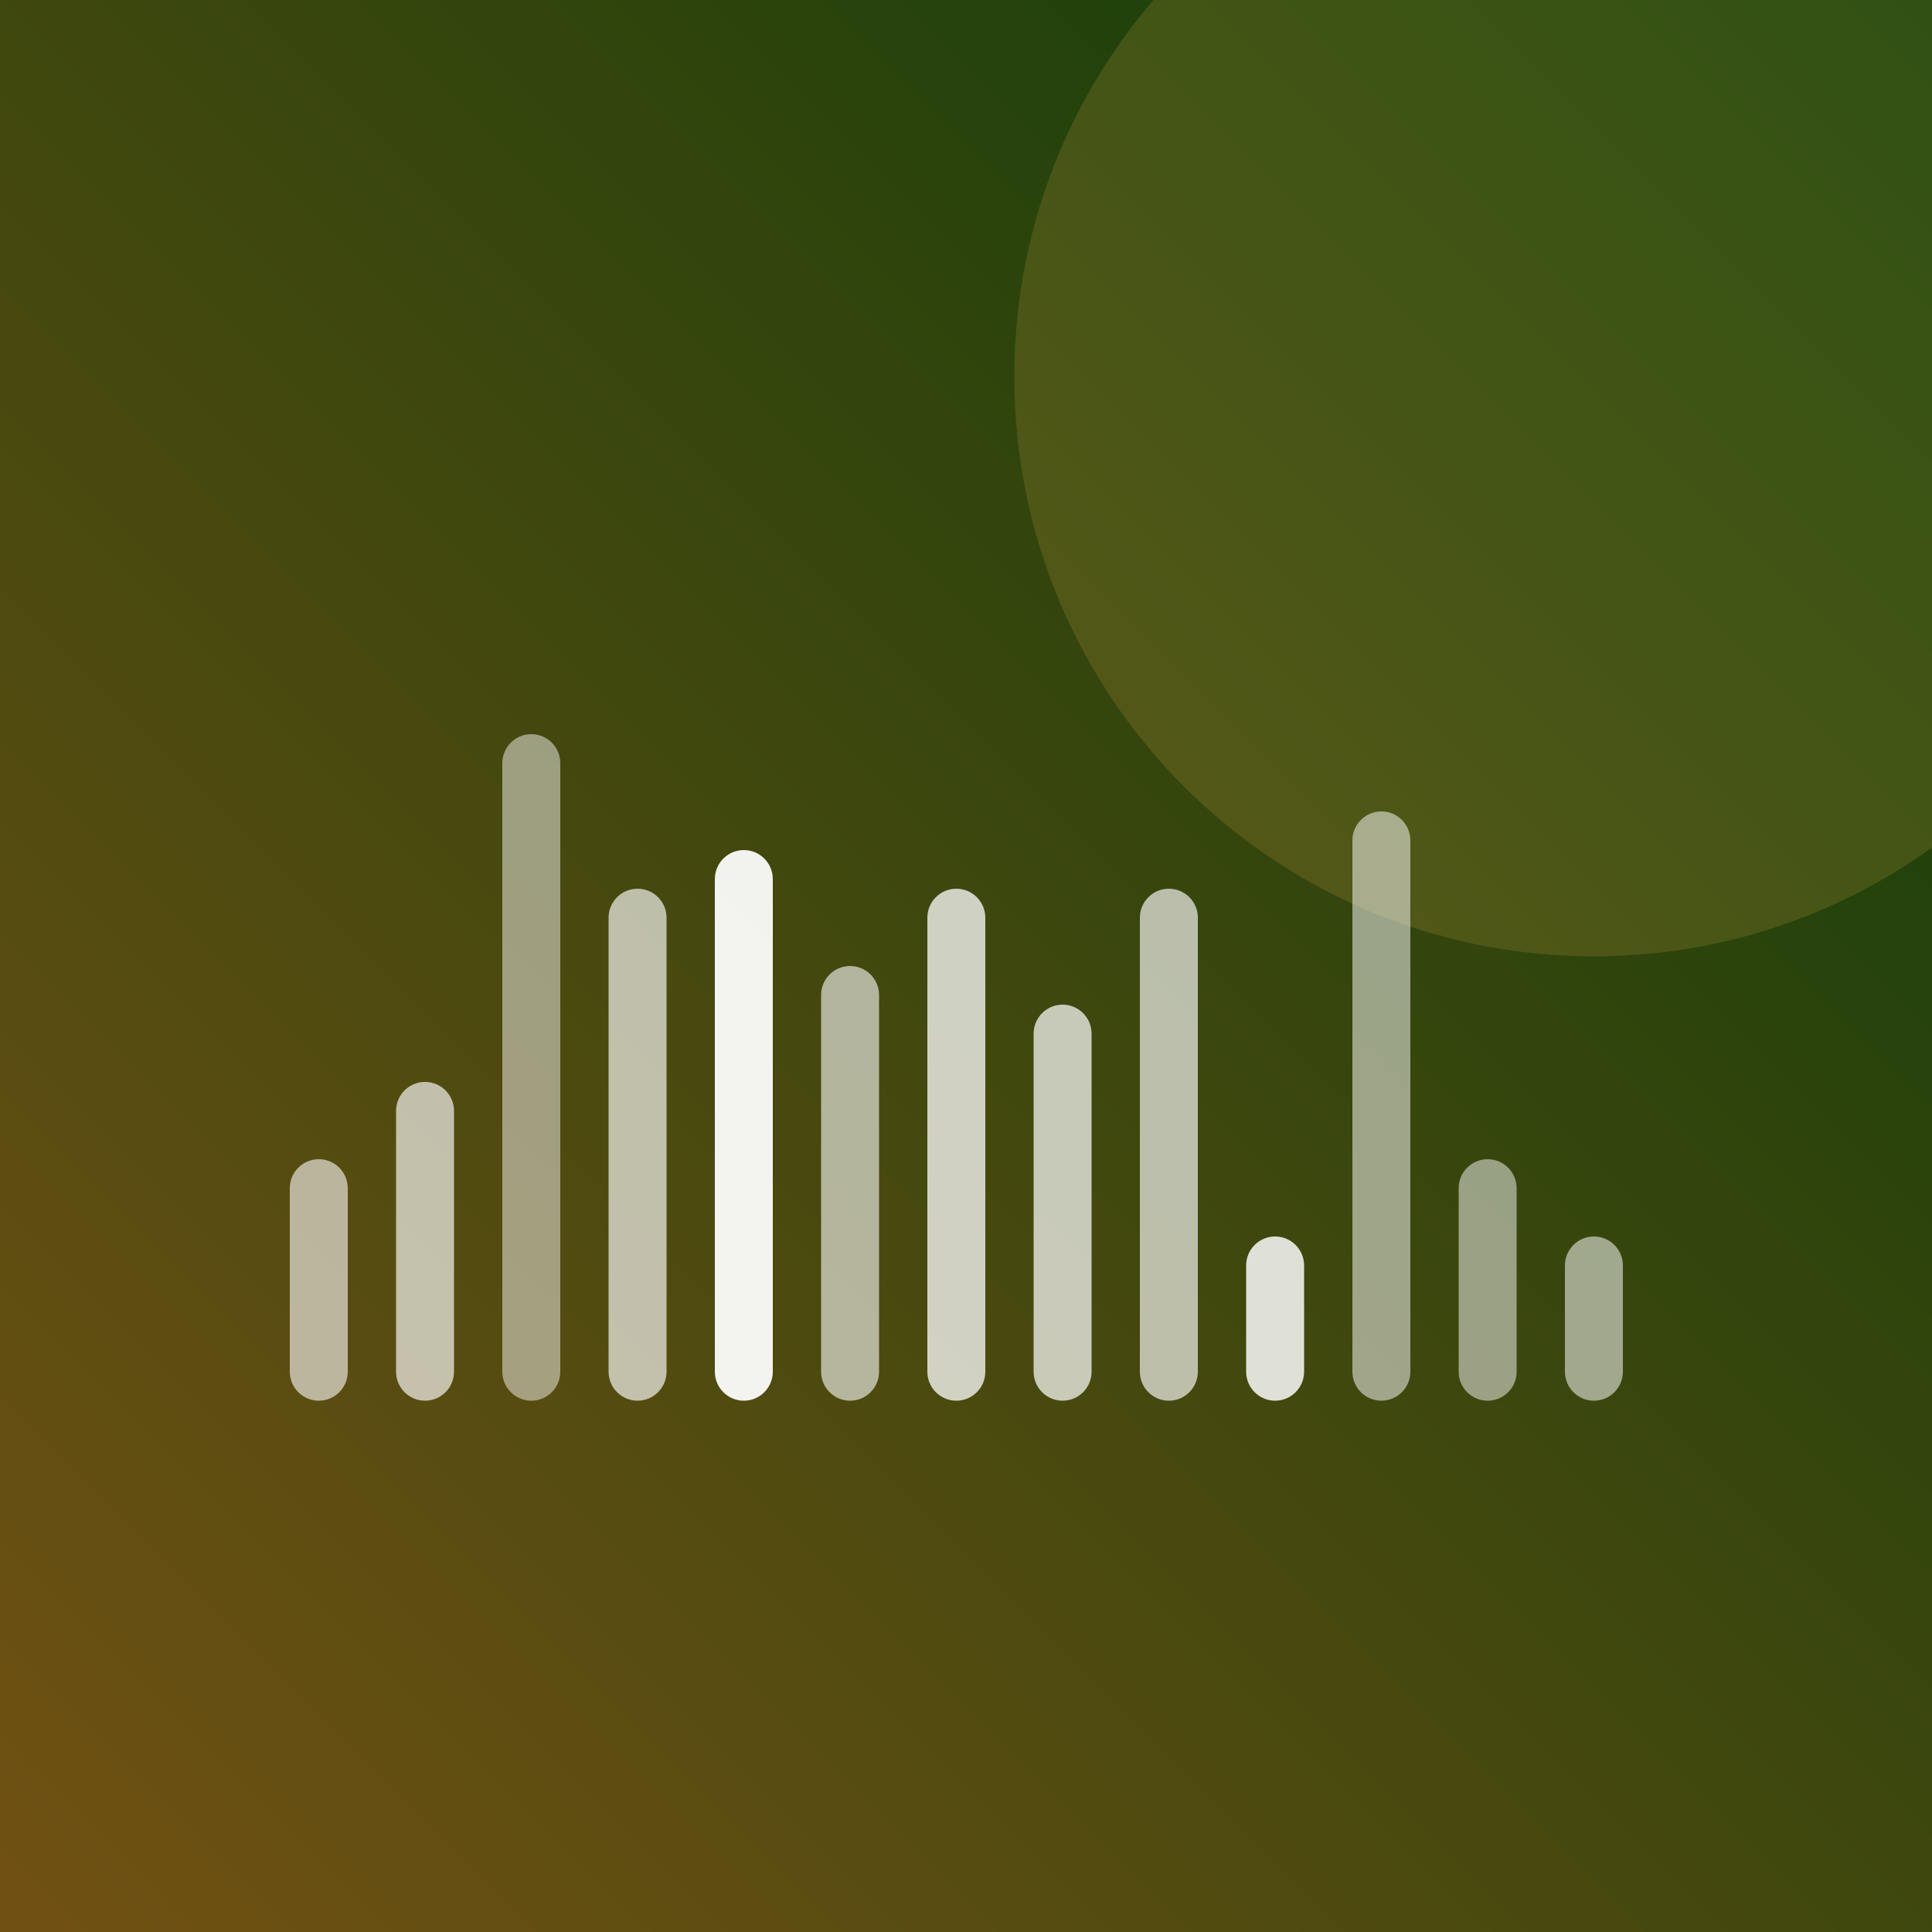
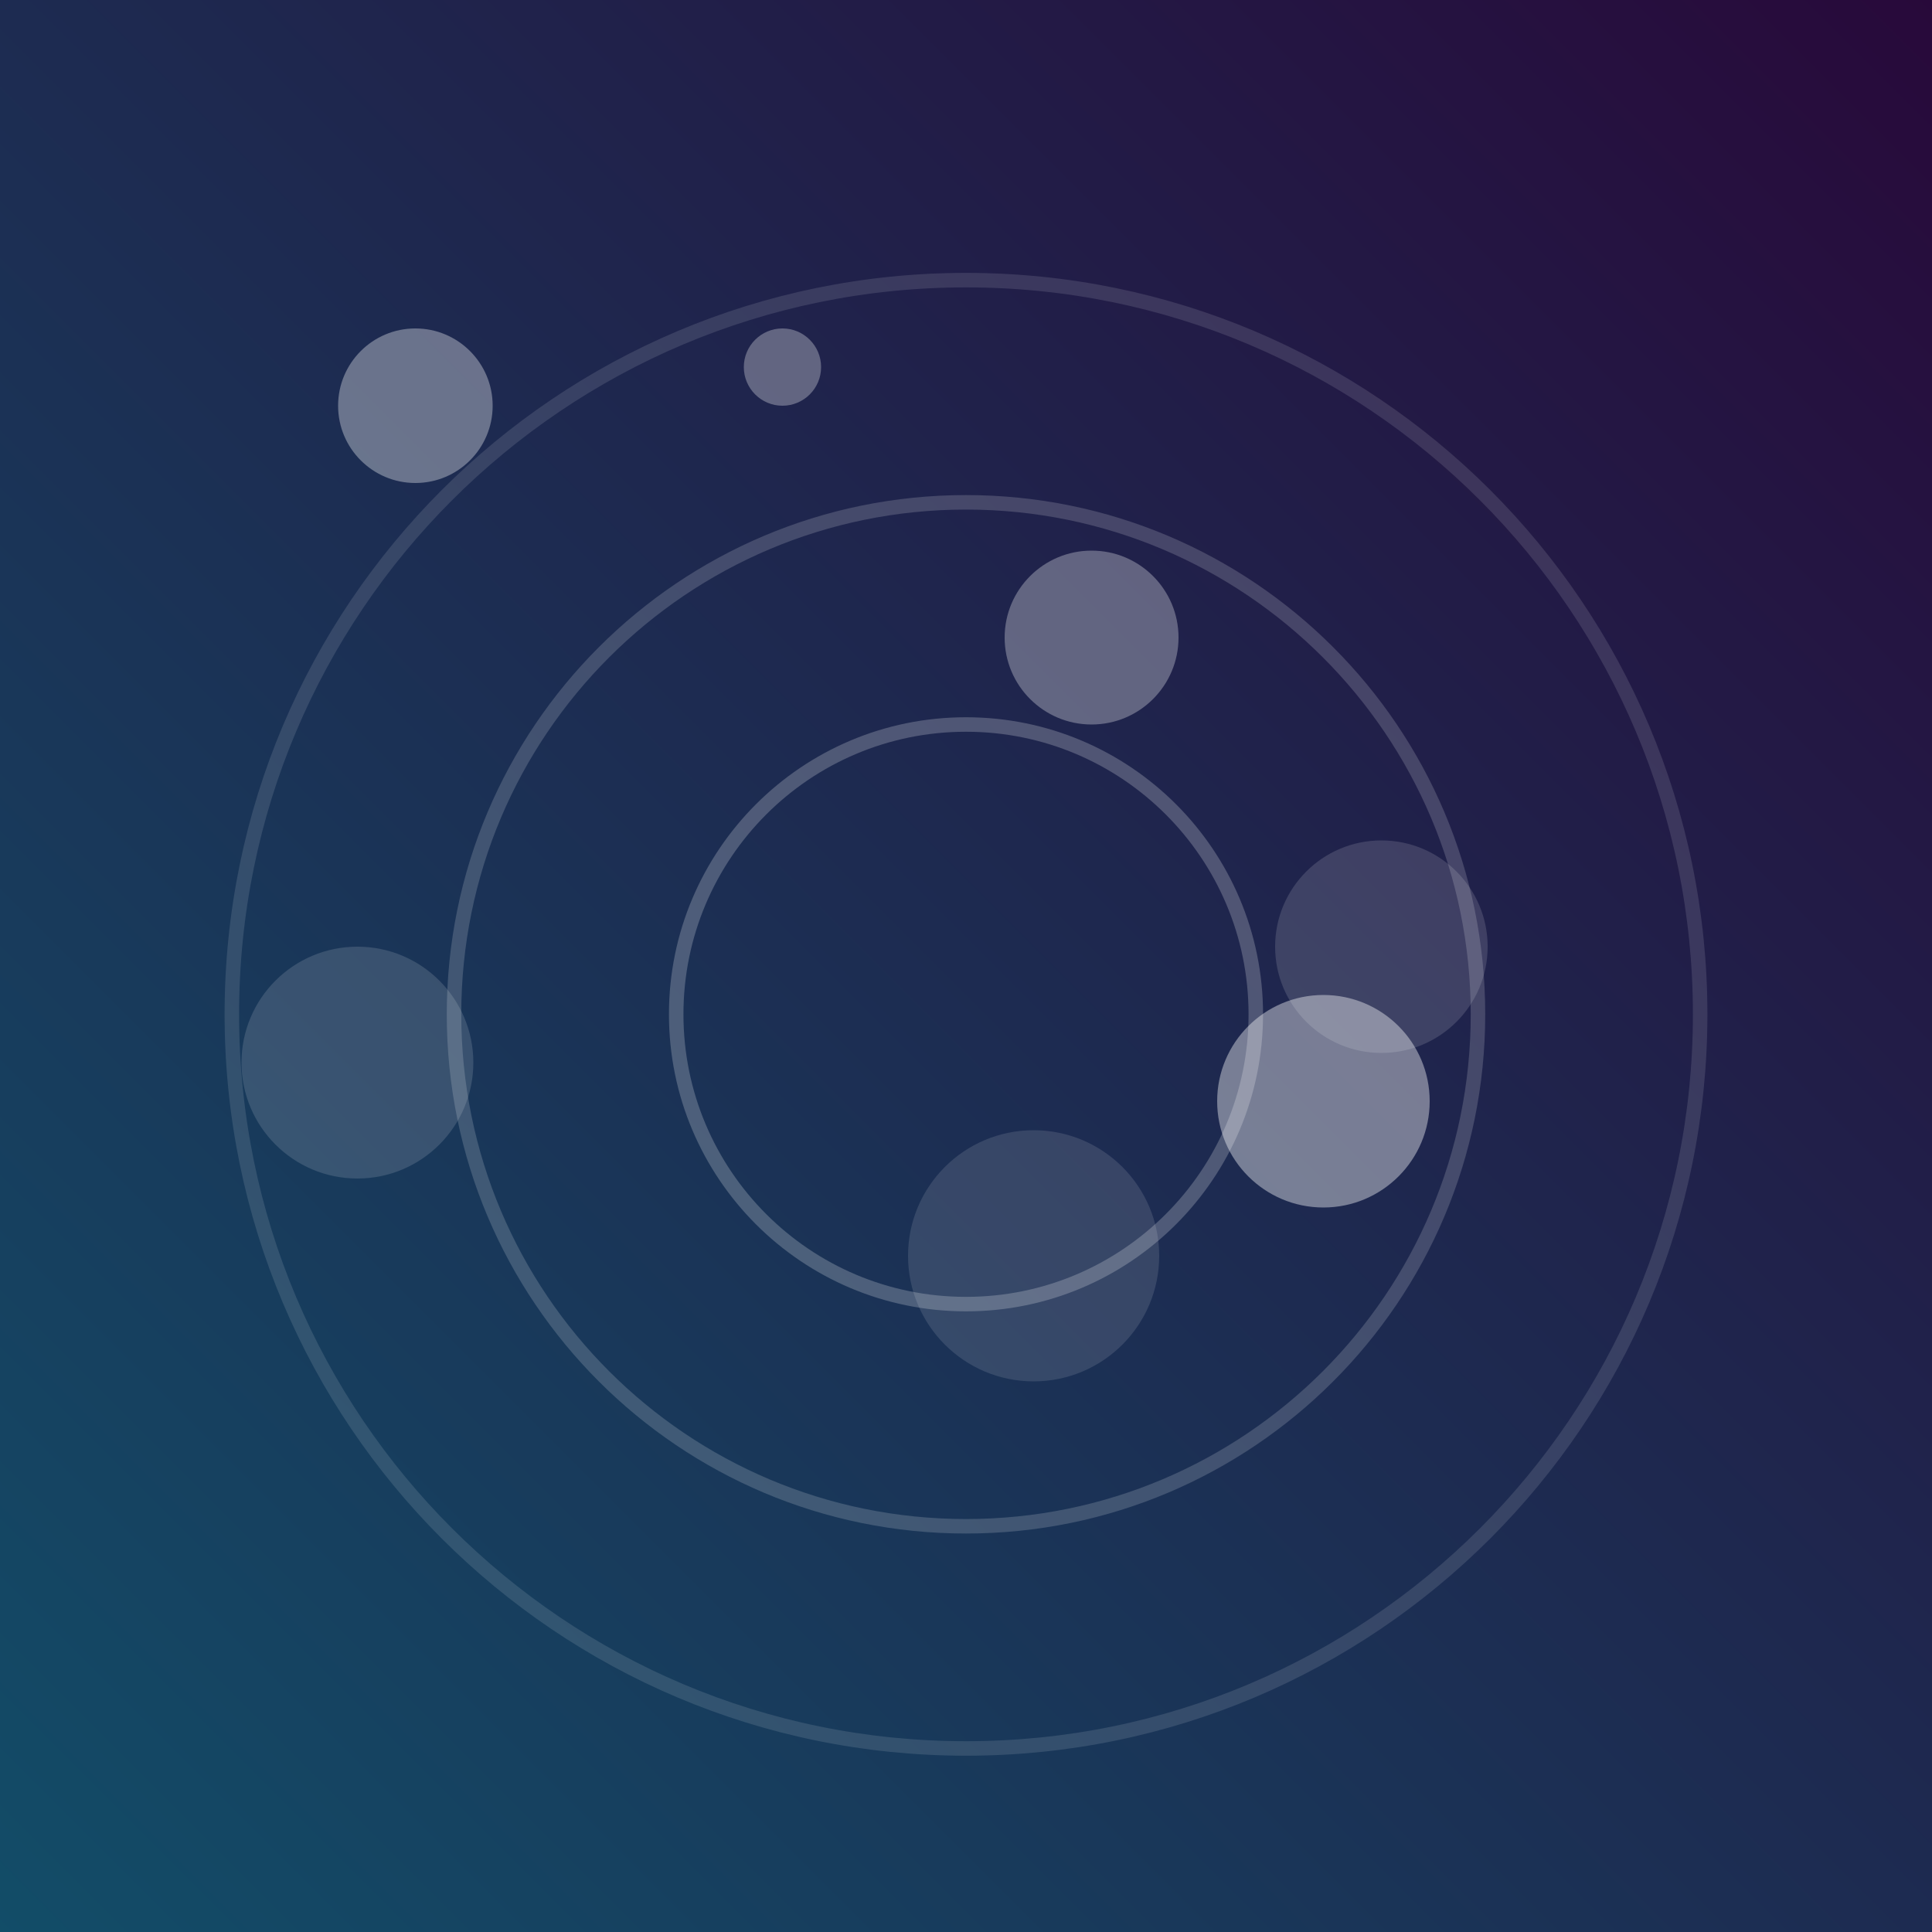
<svg xmlns="http://www.w3.org/2000/svg" width="400" height="400" viewBox="0 0 400 400">
  <defs>
-     <linearGradient id="g625" x1="0" y1="1" x2="1" y2="0">
-       <stop offset="0" stop-color="hsl(39 72% 26%)" />
-       <stop offset="1" stop-color="hsl(117 75% 14%)" />
+     <linearGradient id="g2866" x1="0" y1="1" x2="1" y2="0">
+       <stop offset="0" stop-color="hsl(199 70% 24%)" />
+       <stop offset="1" stop-color="hsl(278 74% 13%)" />
    </linearGradient>
  </defs>
-   <rect width="400" height="400" fill="url(#g625)" />
-   <circle cx="330" cy="78" r="120" fill="hsl(39 85% 62%)" opacity="0.16" />
-   <rect x="60" y="240" width="12" height="50" rx="6" fill="#fff" fill-opacity="0.59" />
-   <rect x="82" y="224" width="12" height="66" rx="6" fill="#fff" fill-opacity="0.65" />
-   <rect x="104" y="152" width="12" height="138" rx="6" fill="#fff" fill-opacity="0.47" />
-   <rect x="126" y="184" width="12" height="106" rx="6" fill="#fff" fill-opacity="0.65" />
-   <rect x="148" y="176" width="12" height="114" rx="6" fill="#fff" fill-opacity="0.93" />
-   <rect x="170" y="200" width="12" height="90" rx="6" fill="#fff" fill-opacity="0.59" />
-   <rect x="192" y="184" width="12" height="106" rx="6" fill="#fff" fill-opacity="0.75" />
-   <rect x="214" y="208" width="12" height="82" rx="6" fill="#fff" fill-opacity="0.71" />
-   <rect x="236" y="184" width="12" height="106" rx="6" fill="#fff" fill-opacity="0.65" />
-   <rect x="258" y="256" width="12" height="34" rx="6" fill="#fff" fill-opacity="0.83" />
-   <rect x="280" y="168" width="12" height="122" rx="6" fill="#fff" fill-opacity="0.51" />
-   <rect x="302" y="240" width="12" height="50" rx="6" fill="#fff" fill-opacity="0.49" />
-   <rect x="324" y="256" width="12" height="34" rx="6" fill="#fff" fill-opacity="0.53" />
+   <rect width="400" height="400" fill="url(#g2866)" />
+   <circle cx="162" cy="76" r="8" fill="#fff" fill-opacity="0.30" />
+   <circle cx="74" cy="220" r="24" fill="#fff" fill-opacity="0.14" />
+   <circle cx="226" cy="132" r="18" fill="#fff" fill-opacity="0.30" />
+   <circle cx="86" cy="84" r="16" fill="#fff" fill-opacity="0.34" />
+   <circle cx="286" cy="196" r="22" fill="#fff" fill-opacity="0.14" />
+   <circle cx="274" cy="228" r="22" fill="#fff" fill-opacity="0.40" />
+   <circle cx="214" cy="260" r="26" fill="#fff" fill-opacity="0.12" />
+   <circle cx="200" cy="210" r="60" fill="none" stroke="#fff" stroke-opacity="0.22" stroke-width="3" />
+   <circle cx="200" cy="210" r="106" fill="none" stroke="#fff" stroke-opacity="0.17" stroke-width="3" />
+   <circle cx="200" cy="210" r="152" fill="none" stroke="#fff" stroke-opacity="0.12" stroke-width="3" />
</svg>
